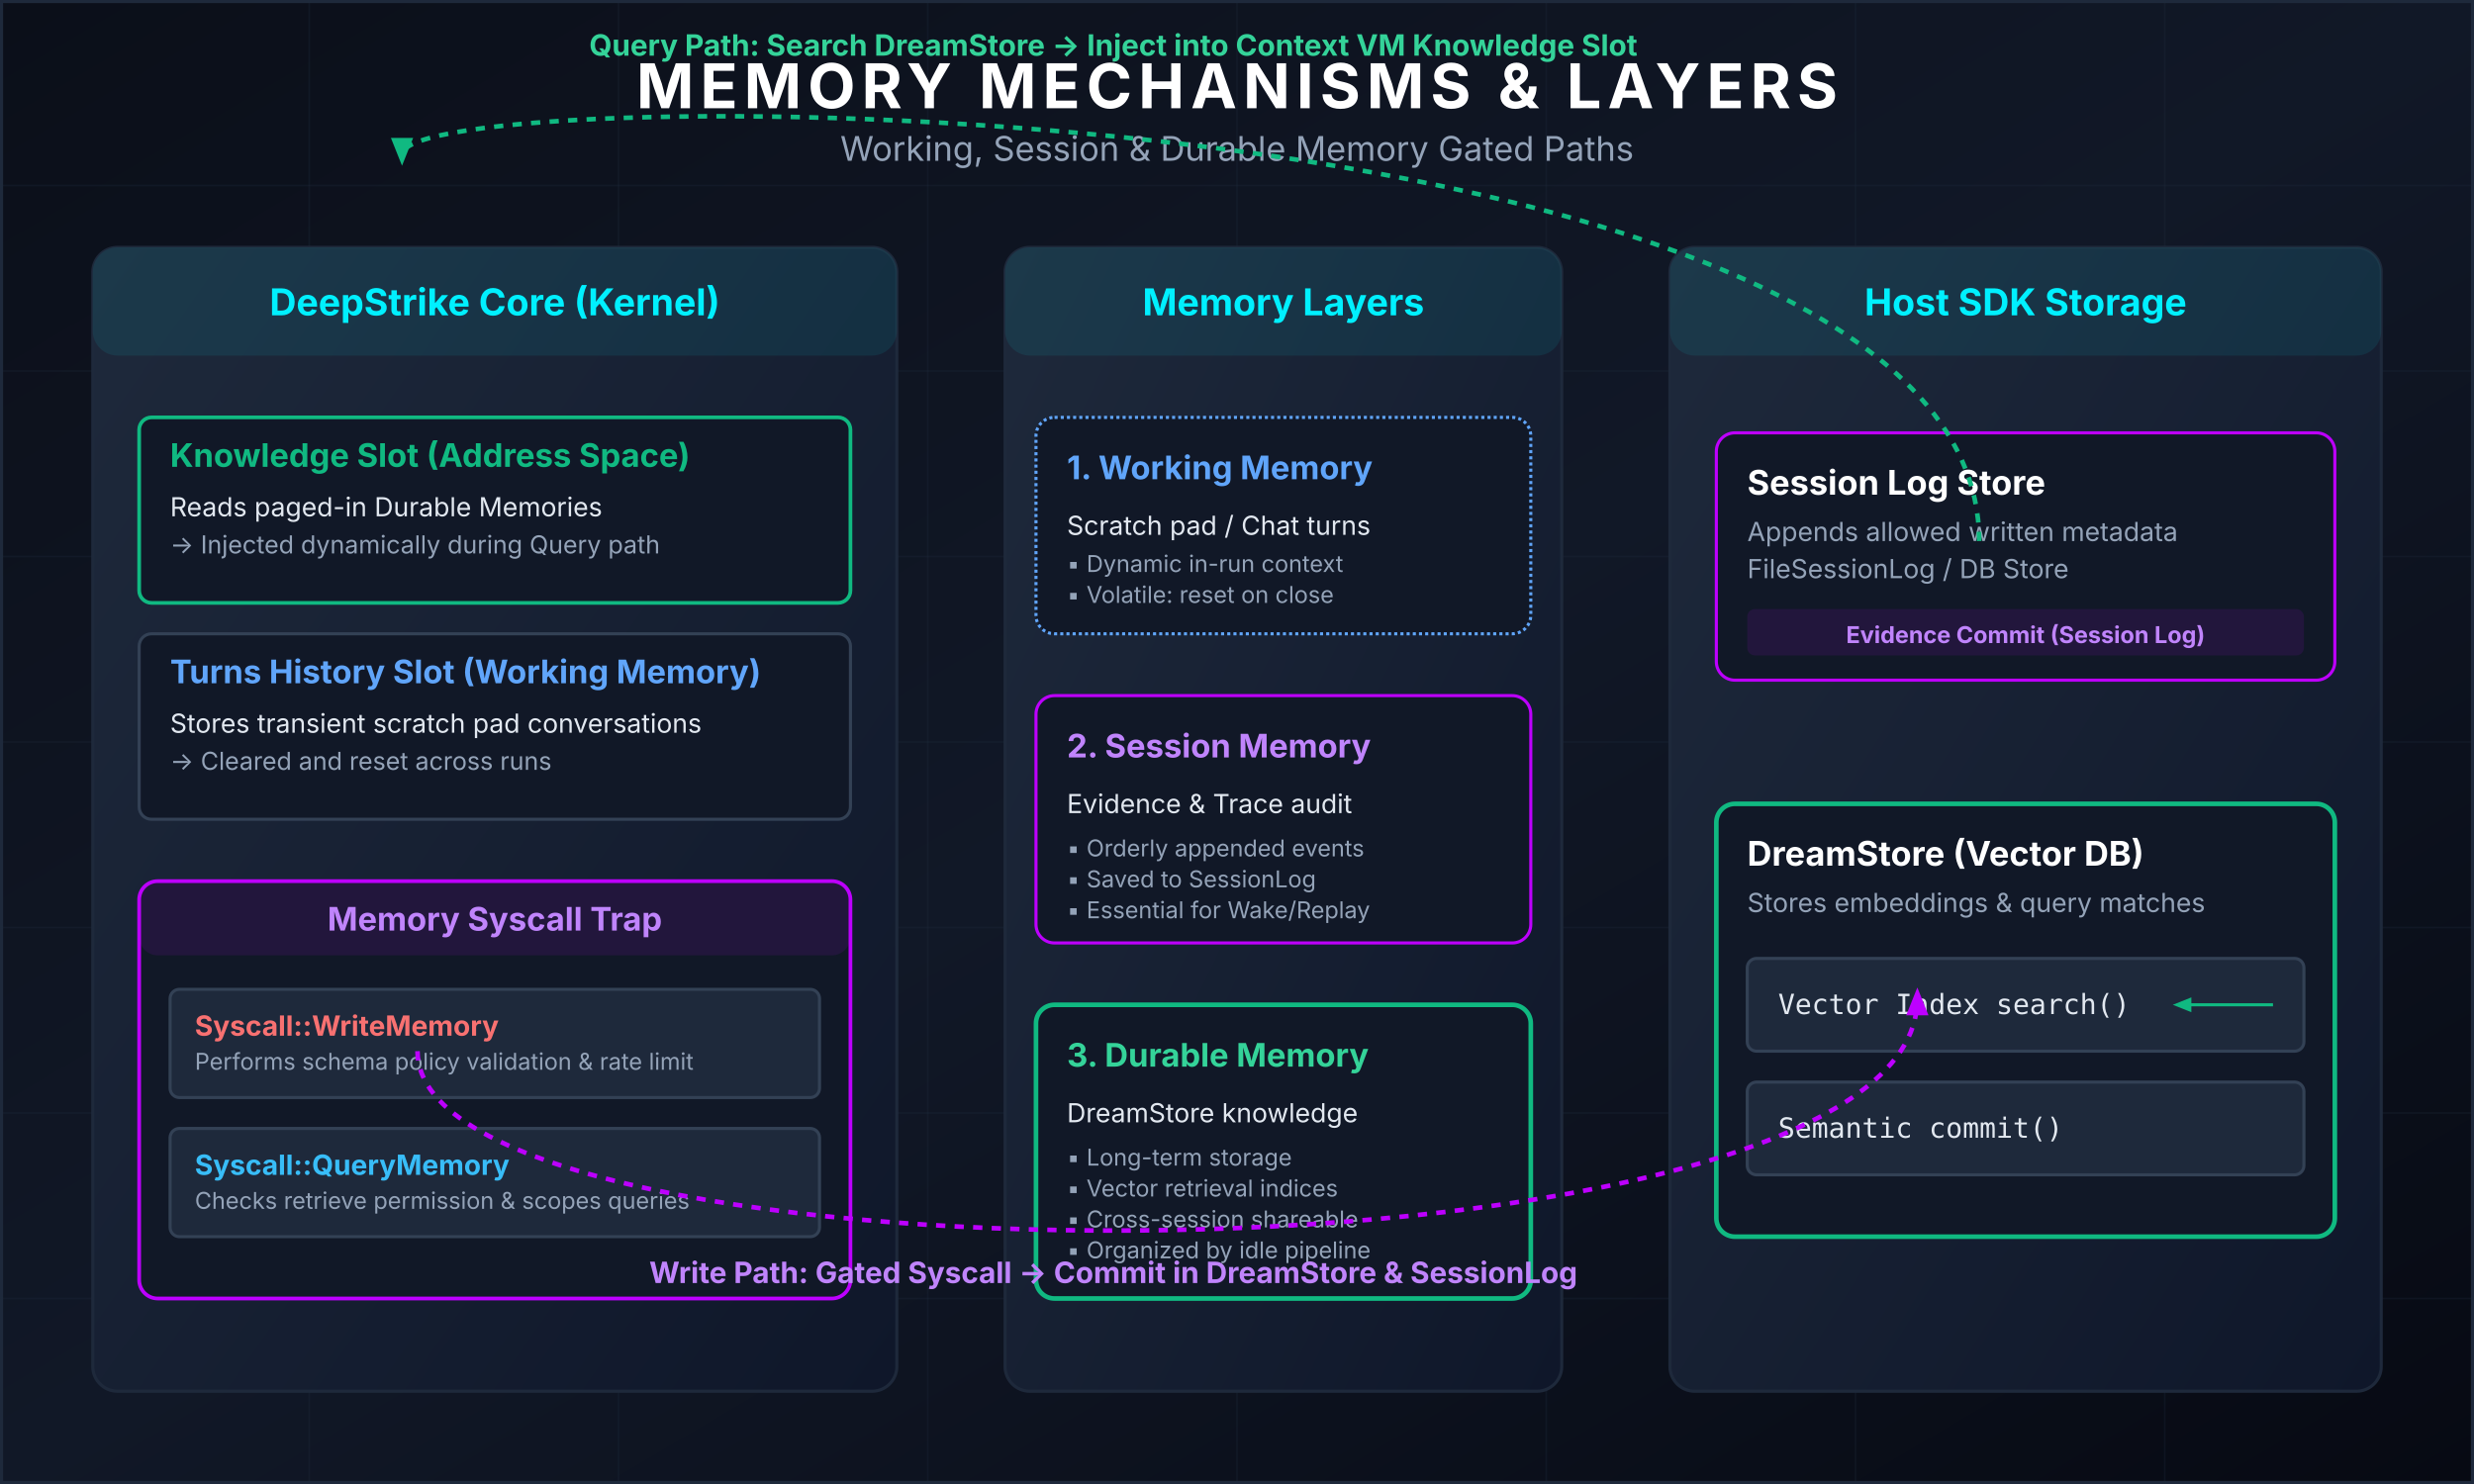
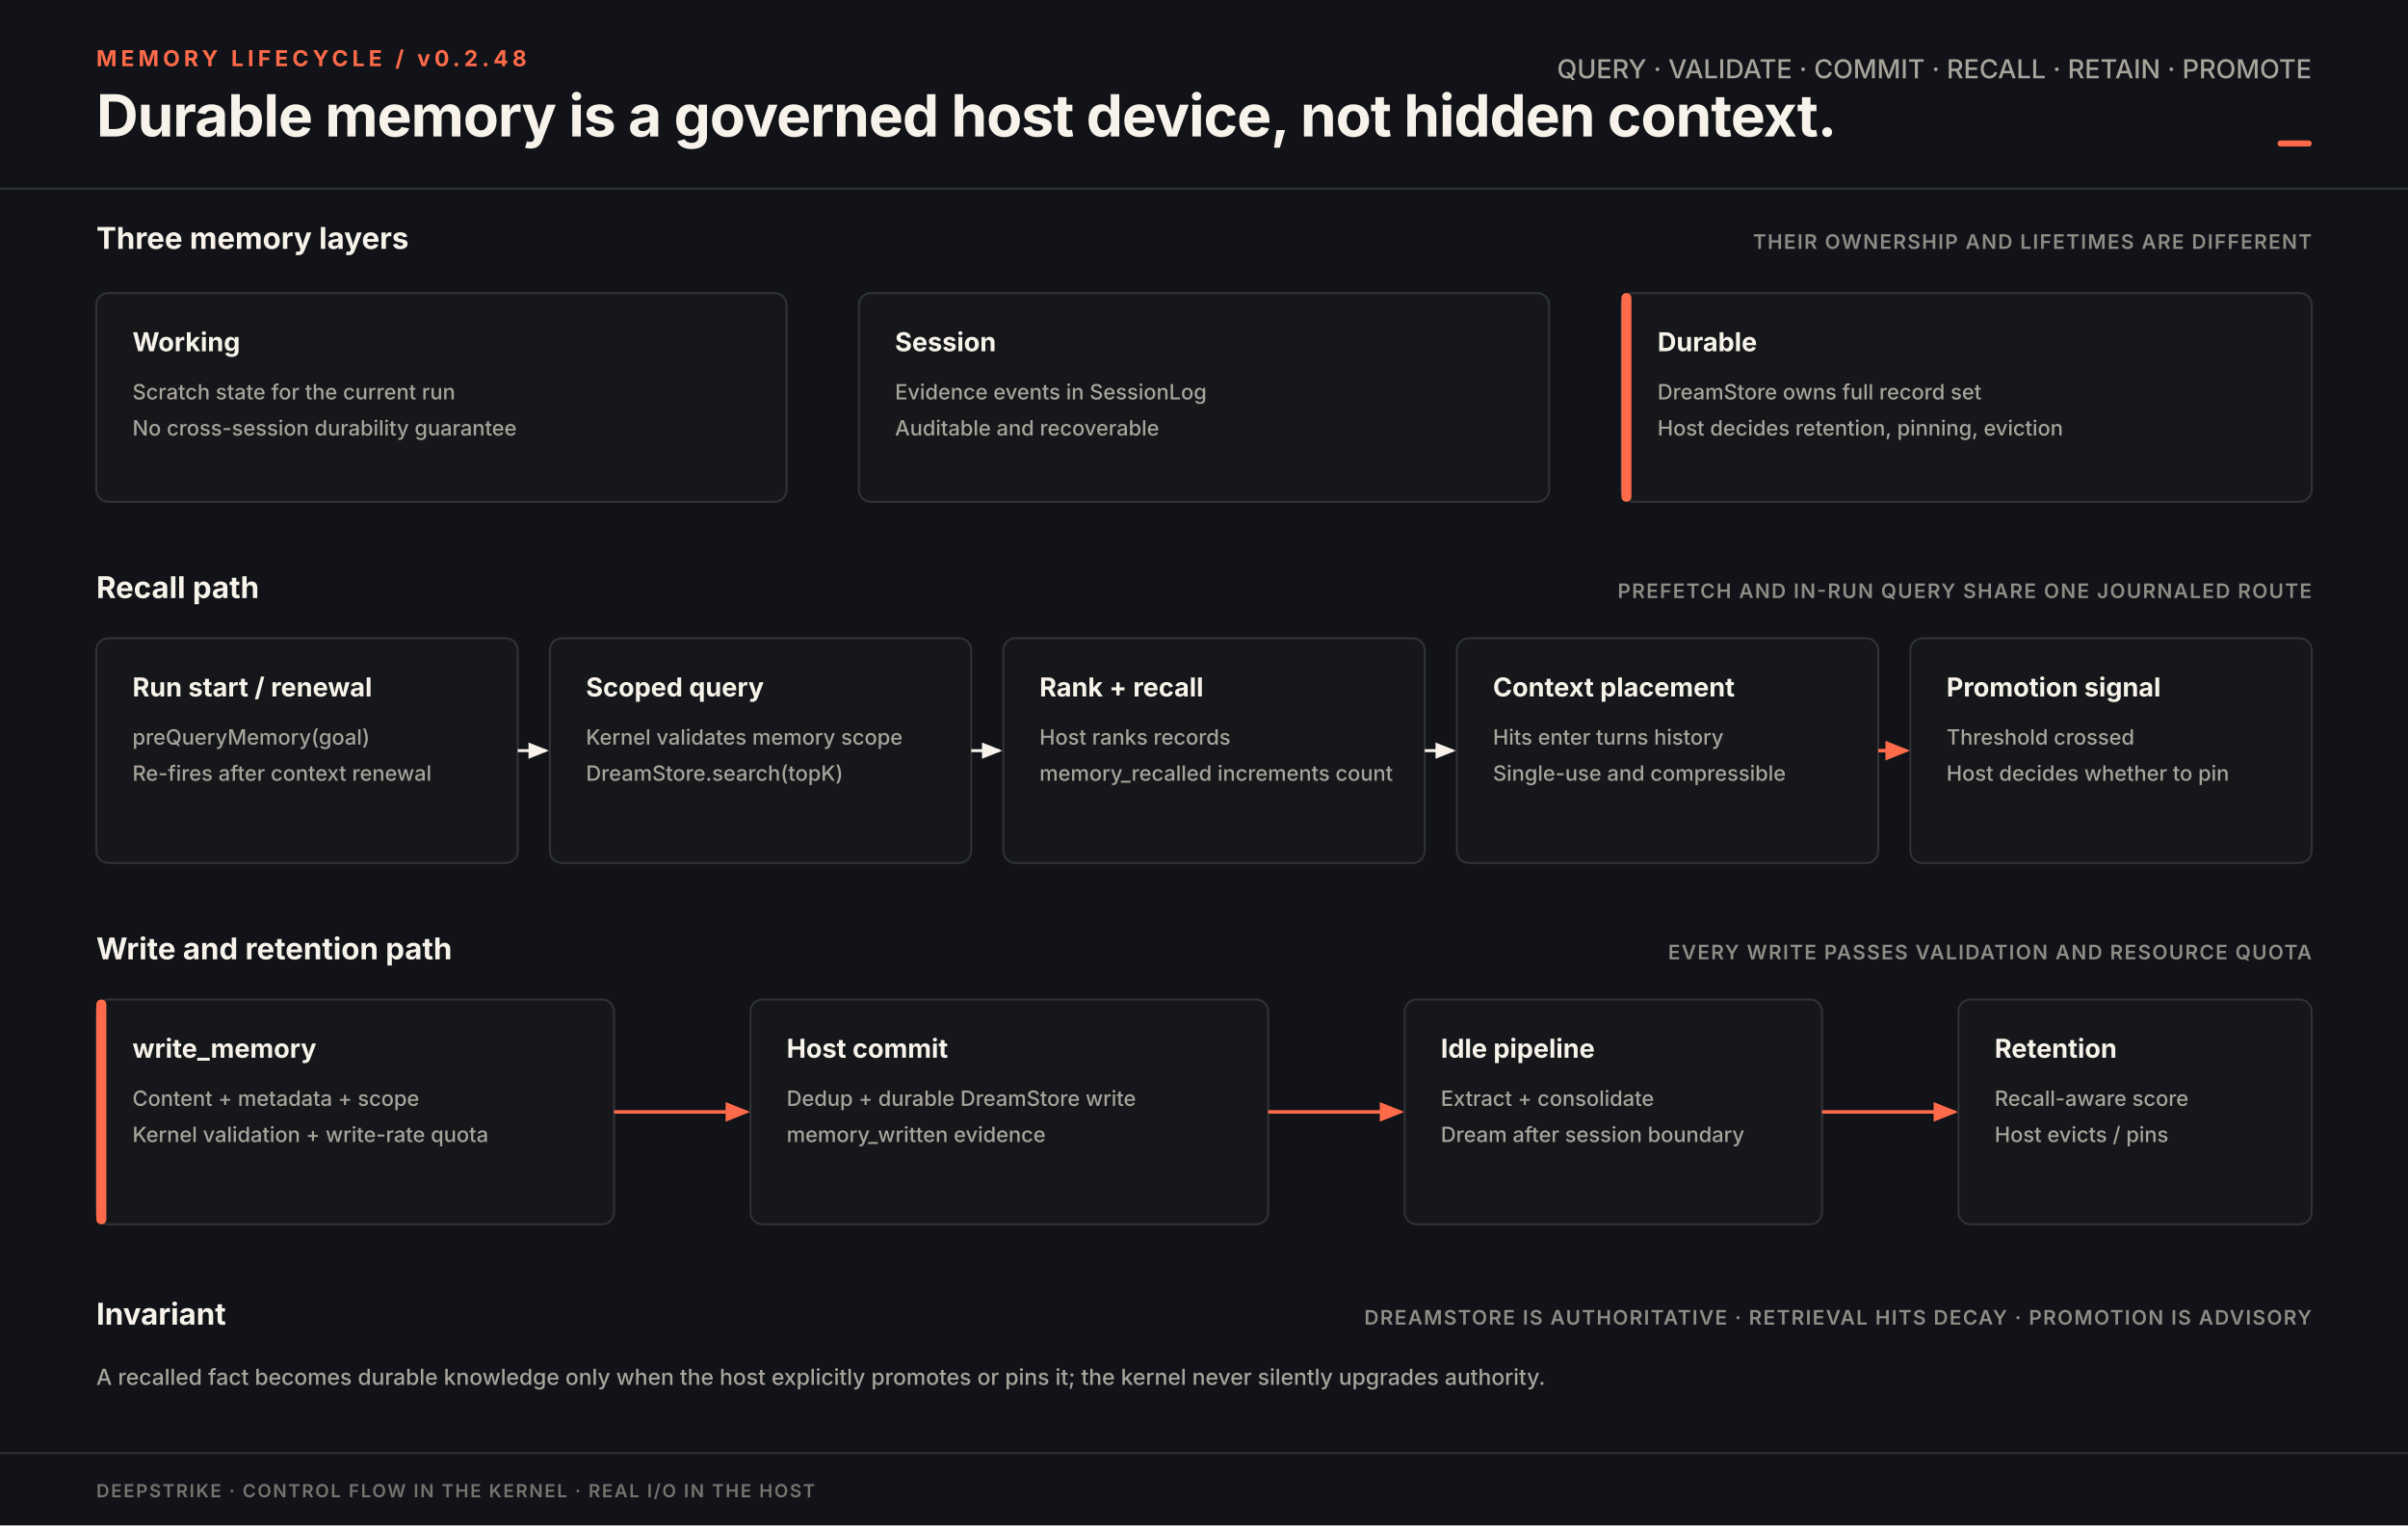
- <svg xmlns="http://www.w3.org/2000/svg" viewBox="0 0 800 480" width="100%" height="100%" style="background-color: #0b0f19; font-family: system-ui, -apple-system, sans-serif;">
+ <svg xmlns="http://www.w3.org/2000/svg" viewBox="0 0 1200 760" role="img" aria-labelledby="title desc">
  <defs>
-     <linearGradient id="bgGrad" x1="0%" y1="0%" x2="100%" y2="100%">
-       <stop offset="0%" stop-color="#0b0f19" />
-       <stop offset="50%" stop-color="#111827" />
-       <stop offset="100%" stop-color="#070a13" />
-     </linearGradient>
-     <linearGradient id="boxGrad" x1="0%" y1="0%" x2="100%" y2="100%">
-       <stop offset="0%" stop-color="#1e293b" />
-       <stop offset="100%" stop-color="#0f172a" />
-     </linearGradient>
-     <marker id="arrow" viewBox="0 0 10 10" refX="6" refY="5" markerWidth="6" markerHeight="6" orient="auto-start-reverse">
-       <path d="M 0 1 L 10 5 L 0 9 z" fill="#00f0ff" />
+     <marker id="arrow-ivory" viewBox="0 0 10 10" refX="8.5" refY="5" markerWidth="7" markerHeight="7" orient="auto">
+       <path d="M0 1 10 5 0 9Z" fill="#F7F3EA" />
    </marker>
-     <marker id="arrowPurple" viewBox="0 0 10 10" refX="6" refY="5" markerWidth="6" markerHeight="6" orient="auto-start-reverse">
-       <path d="M 0 1 L 10 5 L 0 9 z" fill="#bd00ff" />
+     <marker id="arrow-coral" viewBox="0 0 10 10" refX="8.5" refY="5" markerWidth="7" markerHeight="7" orient="auto">
+       <path d="M0 1 10 5 0 9Z" fill="#FF6B4A" />
    </marker>
-     <marker id="arrowGreen" viewBox="0 0 10 10" refX="6" refY="5" markerWidth="6" markerHeight="6" orient="auto-start-reverse">
-       <path d="M 0 1 L 10 5 L 0 9 z" fill="#10b981" />
-     </marker>
+     <style>
+       text { font-family: Inter, ui-sans-serif, system-ui, -apple-system, "Segoe UI", "Noto Sans CJK SC", sans-serif; }
+       .eyebrow { fill:#FF6B4A; font-size:11px; font-weight:700; letter-spacing:2px; }
+       .title { fill:#F7F3EA; font-size:29px; font-weight:700; letter-spacing:-.45px; }
+       .subtitle { fill:#A8A49C; font-size:13px; font-weight:450; }
+       .section-title { fill:#F7F3EA; font-size:15px; font-weight:700; }
+       .section-note { fill:#8F8C86; font-size:10px; font-weight:600; letter-spacing:.65px; }
+       .card-title { fill:#F7F3EA; font-size:13px; font-weight:650; }
+       .card-text { fill:#A8A49C; font-size:10.5px; font-weight:450; }
+       .body { fill:#A8A49C; font-size:11px; font-weight:450; }
+       .label { fill:#F7F3EA; font-size:11px; font-weight:650; }
+       .micro { fill:#8F8C86; font-size:9.5px; font-weight:650; letter-spacing:.55px; }
+       .pill-text { fill:#111318; font-size:9px; font-weight:750; letter-spacing:.5px; }
+       .footer { fill:#77746F; font-size:9px; font-weight:600; letter-spacing:.8px; }
+       .panel { fill:#15171A; stroke:#303236; stroke-width:1; }
+       .panel-strong { fill:#191A1D; stroke:#F7F3EA; stroke-width:1.15; }
+       .kernel { fill:#0D0F11; stroke:#3B3D41; stroke-width:1.2; }
+       .soft { fill:#121316; stroke:#26282C; stroke-width:1; }
+       .accent-fill { fill:#FF6B4A; }
+       .pill.coral { fill:#FF6B4A; }
+       .pill.ivory { fill:#F7F3EA; }
+       .pill.muted { fill:#8F8C86; }
+       .rule { fill:none; stroke:#303236; stroke-width:1; }
+       .rule-coral { fill:none; stroke:#FF6B4A; stroke-width:1.2; }
+       .flow { fill:none; stroke:#F7F3EA; stroke-width:1.45; marker-end:url(#arrow-ivory); }
+       .flow-coral { stroke:#FF6B4A; stroke-width:1.75; marker-end:url(#arrow-coral); }
+       .flow-dash { stroke-dasharray:5 5; }
+     </style>
  </defs>
-   <rect width="800" height="480" fill="url(#bgGrad)" />
-   <rect width="800" height="480" fill="none" stroke="#1e293b" stroke-width="2" />
-   <path d="M 0 60 L 800 60 M 0 120 L 800 120 M 0 180 L 800 180 M 0 240 L 800 240 M 0 300 L 800 300 M 0 360 L 800 360 M 0 420 L 800 420" stroke="#1e293b" stroke-width="0.5" opacity="0.3" />
-   <path d="M 100 0 L 100 480 M 200 0 L 200 480 M 300 0 L 300 480 M 400 0 L 400 480 M 500 0 L 500 480 M 600 0 L 600 480 M 700 0 L 700 480" stroke="#1e293b" stroke-width="0.5" opacity="0.3" />
-   <text x="400" y="35" text-anchor="middle" fill="#ffffff" font-size="20" font-weight="700" letter-spacing="2">MEMORY MECHANISMS &amp; LAYERS</text>
-   <text x="400" y="52" text-anchor="middle" fill="#94a3b8" font-size="11">Working, Session &amp; Durable Memory Gated Paths</text>
-   <g transform="translate(30, 80)">
-     <rect width="260" height="370" rx="8" fill="url(#boxGrad)" stroke="#1e293b" />
-     <rect width="260" height="35" rx="8" fill="#00f0ff" opacity="0.08" />
-     <text x="130" y="22" text-anchor="middle" fill="#00f0ff" font-size="12" font-weight="bold">DeepStrike Core (Kernel)</text>
-     <g transform="translate(15, 55)">
-       <rect width="230" height="60" rx="4" fill="#111827" stroke="#10b981" stroke-width="1.2" />
-       <text x="10" y="16" fill="#10b981" font-size="10.5" font-weight="bold">Knowledge Slot (Address Space)</text>
-       <text x="10" y="32" fill="#e2e8f0" font-size="8.5">Reads paged-in Durable Memories</text>
-       <text x="10" y="44" fill="#94a3b8" font-size="8">→ Injected dynamically during Query path</text>
-     </g>
-     <g transform="translate(15, 125)">
-       <rect width="230" height="60" rx="4" fill="#111827" stroke="#334155" />
-       <text x="10" y="16" fill="#60a5fa" font-size="10.5" font-weight="bold">Turns History Slot (Working Memory)</text>
-       <text x="10" y="32" fill="#e2e8f0" font-size="8.5">Stores transient scratch pad conversations</text>
-       <text x="10" y="44" fill="#94a3b8" font-size="8">→ Cleared and reset across runs</text>
-     </g>
-     <g transform="translate(15, 205)">
-       <rect width="230" height="135" rx="6" fill="#111827" stroke="#bd00ff" stroke-width="1.2" />
-       <rect x="0" y="0" width="230" height="24" rx="6" fill="#bd00ff" opacity="0.1" />
-       <text x="115" y="16" text-anchor="middle" fill="#c084fc" font-size="10.5" font-weight="bold">Memory Syscall Trap</text>
-       <g transform="translate(10, 35)">
-         <rect width="210" height="35" rx="3" fill="#1e293b" stroke="#334155" />
-         <text x="8" y="15" fill="#f87171" font-size="9" font-weight="bold">Syscall::WriteMemory</text>
-         <text x="8" y="26" fill="#94a3b8" font-size="7.5">Performs schema policy validation &amp; rate limit</text>
-       </g>
-       <g transform="translate(10, 80)">
-         <rect width="210" height="35" rx="3" fill="#1e293b" stroke="#334155" />
-         <text x="8" y="15" fill="#38bdf8" font-size="9" font-weight="bold">Syscall::QueryMemory</text>
-         <text x="8" y="26" fill="#94a3b8" font-size="7.5">Checks retrieve permission &amp; scopes queries</text>
-       </g>
-     </g>
+   <rect width="1200" height="760" fill="#111318" />
+   <path d="M0 94H1200M0 724H1200" class="rule" />
+   <text x="48" y="33" class="eyebrow" text-anchor="start">MEMORY LIFECYCLE / v0.2.48</text>
+   <text x="48" y="68" class="title" text-anchor="start">Durable memory is a governed host device, not hidden context.</text>
+   <text x="1152" y="39" class="subtitle" text-anchor="end">QUERY · VALIDATE · COMMIT · RECALL · RETAIN · PROMOTE</text>
+   <rect x="1135" y="70" width="17" height="3" rx="1.5" class="accent-fill" />
+   <text x="48" y="124" class="section-title" text-anchor="start">Three memory layers</text>
+   <text x="1152" y="124" class="section-note" text-anchor="end">THEIR OWNERSHIP AND LIFETIMES ARE DIFFERENT</text>
+   <g>
+     <rect x="48" y="146" width="344" height="104" rx="6" class="panel" />
+     <text x="66" y="175" class="card-title" text-anchor="start">Working</text>
+     <text x="66" y="199" class="card-text" text-anchor="start">Scratch state for the current run</text>
+     <text x="66" y="217" class="card-text" text-anchor="start">No cross-session durability guarantee</text>
  </g>
-   <g transform="translate(325, 80)">
-     <rect width="180" height="370" rx="8" fill="url(#boxGrad)" stroke="#1e293b" />
-     <rect width="180" height="35" rx="8" fill="#00f0ff" opacity="0.08" />
-     <text x="90" y="22" text-anchor="middle" fill="#00f0ff" font-size="12" font-weight="bold">Memory Layers</text>
-     <g transform="translate(10, 55)">
-       <rect width="160" height="70" rx="6" fill="#111827" stroke="#60a5fa" stroke-dasharray="1" />
-       <text x="10" y="20" fill="#60a5fa" font-size="10.5" font-weight="bold">1. Working Memory</text>
-       <text x="10" y="38" fill="#e2e8f0" font-size="8.5">Scratch pad / Chat turns</text>
-       <text x="10" y="50" fill="#94a3b8" font-size="7.5">▪ Dynamic in-run context</text>
-       <text x="10" y="60" fill="#94a3b8" font-size="7.5">▪ Volatile: reset on close</text>
-     </g>
-     <g transform="translate(10, 145)">
-       <rect width="160" height="80" rx="6" fill="#111827" stroke="#bd00ff" />
-       <text x="10" y="20" fill="#c084fc" font-size="10.5" font-weight="bold">2. Session Memory</text>
-       <text x="10" y="38" fill="#e2e8f0" font-size="8.5">Evidence &amp; Trace audit</text>
-       <text x="10" y="52" fill="#94a3b8" font-size="7.5">▪ Orderly appended events</text>
-       <text x="10" y="62" fill="#94a3b8" font-size="7.5">▪ Saved to SessionLog</text>
-       <text x="10" y="72" fill="#94a3b8" font-size="7.5">▪ Essential for Wake/Replay</text>
-     </g>
-     <g transform="translate(10, 245)">
-       <rect width="160" height="95" rx="6" fill="#111827" stroke="#10b981" stroke-width="1.5" />
-       <text x="10" y="20" fill="#34d399" font-size="10.5" font-weight="bold">3. Durable Memory</text>
-       <text x="10" y="38" fill="#e2e8f0" font-size="8.5">DreamStore knowledge</text>
-       <text x="10" y="52" fill="#94a3b8" font-size="7.5">▪ Long-term storage</text>
-       <text x="10" y="62" fill="#94a3b8" font-size="7.5">▪ Vector retrieval indices</text>
-       <text x="10" y="72" fill="#94a3b8" font-size="7.5">▪ Cross-session shareable</text>
-       <text x="10" y="82" fill="#94a3b8" font-size="7.5">▪ Organized by idle pipeline</text>
-     </g>
+   <g>
+     <rect x="428" y="146" width="344" height="104" rx="6" class="panel" />
+     <text x="446" y="175" class="card-title" text-anchor="start">Session</text>
+     <text x="446" y="199" class="card-text" text-anchor="start">Evidence events in SessionLog</text>
+     <text x="446" y="217" class="card-text" text-anchor="start">Auditable and recoverable</text>
  </g>
-   <g transform="translate(540, 80)">
-     <rect width="230" height="370" rx="8" fill="url(#boxGrad)" stroke="#1e293b" />
-     <rect width="230" height="35" rx="8" fill="#00f0ff" opacity="0.08" />
-     <text x="115" y="22" text-anchor="middle" fill="#00f0ff" font-size="12" font-weight="bold">Host SDK Storage</text>
-     <g transform="translate(15, 60)">
-       <rect width="200" height="80" rx="6" fill="#111827" stroke="#bd00ff" stroke-width="1" />
-       <text x="10" y="20" fill="#ffffff" font-size="11" font-weight="bold">Session Log Store</text>
-       <text x="10" y="35" fill="#94a3b8" font-size="8.5">Appends allowed written metadata</text>
-       <text x="10" y="47" fill="#94a3b8" font-size="8.5">FileSessionLog / DB Store</text>
-       <rect x="10" y="57" width="180" height="15" rx="2.5" fill="#bd00ff" opacity="0.1" />
-       <text x="100" y="68" text-anchor="middle" fill="#c084fc" font-size="7.5" font-weight="bold">Evidence Commit (Session Log)</text>
-     </g>
-     <g transform="translate(15, 180)">
-       <rect width="200" height="140" rx="6" fill="#111827" stroke="#10b981" stroke-width="1.5" />
-       <text x="10" y="20" fill="#ffffff" font-size="11" font-weight="bold">DreamStore (Vector DB)</text>
-       <text x="10" y="35" fill="#94a3b8" font-size="8.5">Stores embeddings &amp; query matches</text>
-       <g transform="translate(10, 50)">
-         <rect width="180" height="30" rx="3" fill="#1e293b" stroke="#334155" />
-         <text x="10" y="18" fill="#e2e8f0" font-size="9" font-family="monospace">Vector Index search()</text>
-         <path d="M 170,15 L 140,15" stroke="#10b981" stroke-width="1" marker-end="url(#arrowGreen)" />
-       </g>
-       <g transform="translate(10, 90)">
-         <rect width="180" height="30" rx="3" fill="#1e293b" stroke="#334155" />
-         <text x="10" y="18" fill="#e2e8f0" font-size="9" font-family="monospace">Semantic commit()</text>
-       </g>
-     </g>
+   <g>
+     <rect x="808" y="146" width="344" height="104" rx="6" class="panel" />
+     <rect x="808" y="146" width="5" height="104" rx="2.5" class="accent-fill" />
+     <text x="826" y="175" class="card-title" text-anchor="start">Durable</text>
+     <text x="826" y="199" class="card-text" text-anchor="start">DreamStore owns full record set</text>
+     <text x="826" y="217" class="card-text" text-anchor="start">Host decides retention, pinning, eviction</text>
  </g>
-   <path d="M 135,340 C 135,420 620,420 620,323" fill="none" stroke="#bd00ff" stroke-width="1.5" stroke-dasharray="3 3" marker-end="url(#arrowPurple)" />
-   <text x="360" y="415" text-anchor="middle" fill="#c084fc" font-size="9.5" font-weight="bold">Write Path: Gated Syscall → Commit in DreamStore &amp; SessionLog</text>
-   <path d="M 640,175 C 640,25 130,25 130,50" fill="none" stroke="#10b981" stroke-width="1.5" stroke-dasharray="3 3" marker-end="url(#arrowGreen)" />
-   <text x="360" y="18" text-anchor="middle" fill="#34d399" font-size="9.5" font-weight="bold">Query Path: Search DreamStore → Inject into Context VM Knowledge Slot</text>
+   <text x="48" y="298" class="section-title" text-anchor="start">Recall path</text>
+   <text x="1152" y="298" class="section-note" text-anchor="end">PREFETCH AND IN-RUN QUERY SHARE ONE JOURNALED ROUTE</text>
+   <g>
+     <rect x="48" y="318" width="210" height="112" rx="6" class="panel" />
+     <text x="66" y="347" class="card-title" text-anchor="start">Run start / renewal</text>
+     <text x="66" y="371" class="card-text" text-anchor="start">preQueryMemory(goal)</text>
+     <text x="66" y="389" class="card-text" text-anchor="start">Re-fires after context renewal</text>
+   </g>
+   <g>
+     <rect x="274" y="318" width="210" height="112" rx="6" class="panel" />
+     <text x="292" y="347" class="card-title" text-anchor="start">Scoped query</text>
+     <text x="292" y="371" class="card-text" text-anchor="start">Kernel validates memory scope</text>
+     <text x="292" y="389" class="card-text" text-anchor="start">DreamStore.search(topK)</text>
+   </g>
+   <g>
+     <rect x="500" y="318" width="210" height="112" rx="6" class="panel" />
+     <text x="518" y="347" class="card-title" text-anchor="start">Rank + recall</text>
+     <text x="518" y="371" class="card-text" text-anchor="start">Host ranks records</text>
+     <text x="518" y="389" class="card-text" text-anchor="start">memory_recalled increments count</text>
+   </g>
+   <g>
+     <rect x="726" y="318" width="210" height="112" rx="6" class="panel" />
+     <text x="744" y="347" class="card-title" text-anchor="start">Context placement</text>
+     <text x="744" y="371" class="card-text" text-anchor="start">Hits enter turns history</text>
+     <text x="744" y="389" class="card-text" text-anchor="start">Single-use and compressible</text>
+   </g>
+   <g>
+     <rect x="952" y="318" width="200" height="112" rx="6" class="panel" />
+     <text x="970" y="347" class="card-title" text-anchor="start">Promotion signal</text>
+     <text x="970" y="371" class="card-text" text-anchor="start">Threshold crossed</text>
+     <text x="970" y="389" class="card-text" text-anchor="start">Host decides whether to pin</text>
+   </g>
+   <path d="M258 374H272" class="flow" />
+   <path d="M484 374H498" class="flow" />
+   <path d="M710 374H724" class="flow" />
+   <path d="M936 374H950" class="flow flow-coral" />
+   <text x="48" y="478" class="section-title" text-anchor="start">Write and retention path</text>
+   <text x="1152" y="478" class="section-note" text-anchor="end">EVERY WRITE PASSES VALIDATION AND RESOURCE QUOTA</text>
+   <g>
+     <rect x="48" y="498" width="258" height="112" rx="6" class="panel" />
+     <rect x="48" y="498" width="5" height="112" rx="2.5" class="accent-fill" />
+     <text x="66" y="527" class="card-title" text-anchor="start">write_memory</text>
+     <text x="66" y="551" class="card-text" text-anchor="start">Content + metadata + scope</text>
+     <text x="66" y="569" class="card-text" text-anchor="start">Kernel validation + write-rate quota</text>
+   </g>
+   <path d="M306 554H372" class="flow flow-coral" />
+   <g>
+     <rect x="374" y="498" width="258" height="112" rx="6" class="panel" />
+     <text x="392" y="527" class="card-title" text-anchor="start">Host commit</text>
+     <text x="392" y="551" class="card-text" text-anchor="start">Dedup + durable DreamStore write</text>
+     <text x="392" y="569" class="card-text" text-anchor="start">memory_written evidence</text>
+   </g>
+   <path d="M632 554H698" class="flow flow-coral" />
+   <g>
+     <rect x="700" y="498" width="208" height="112" rx="6" class="panel" />
+     <text x="718" y="527" class="card-title" text-anchor="start">Idle pipeline</text>
+     <text x="718" y="551" class="card-text" text-anchor="start">Extract + consolidate</text>
+     <text x="718" y="569" class="card-text" text-anchor="start">Dream after session boundary</text>
+   </g>
+   <path d="M908 554H974" class="flow flow-coral" />
+   <g>
+     <rect x="976" y="498" width="176" height="112" rx="6" class="panel" />
+     <text x="994" y="527" class="card-title" text-anchor="start">Retention</text>
+     <text x="994" y="551" class="card-text" text-anchor="start">Recall-aware score</text>
+     <text x="994" y="569" class="card-text" text-anchor="start">Host evicts / pins</text>
+   </g>
+   <text x="48" y="660" class="section-title" text-anchor="start">Invariant</text>
+   <text x="1152" y="660" class="section-note" text-anchor="end">DREAMSTORE IS AUTHORITATIVE · RETRIEVAL HITS DECAY · PROMOTION IS ADVISORY</text>
+   <text x="48" y="690" class="body" text-anchor="start">A recalled fact becomes durable knowledge only when the host explicitly promotes or pins it; the kernel never silently upgrades authority.</text>
+   <text x="48" y="746" class="footer" text-anchor="start">DEEPSTRIKE · CONTROL FLOW IN THE KERNEL · REAL I/O IN THE HOST</text>
</svg>
